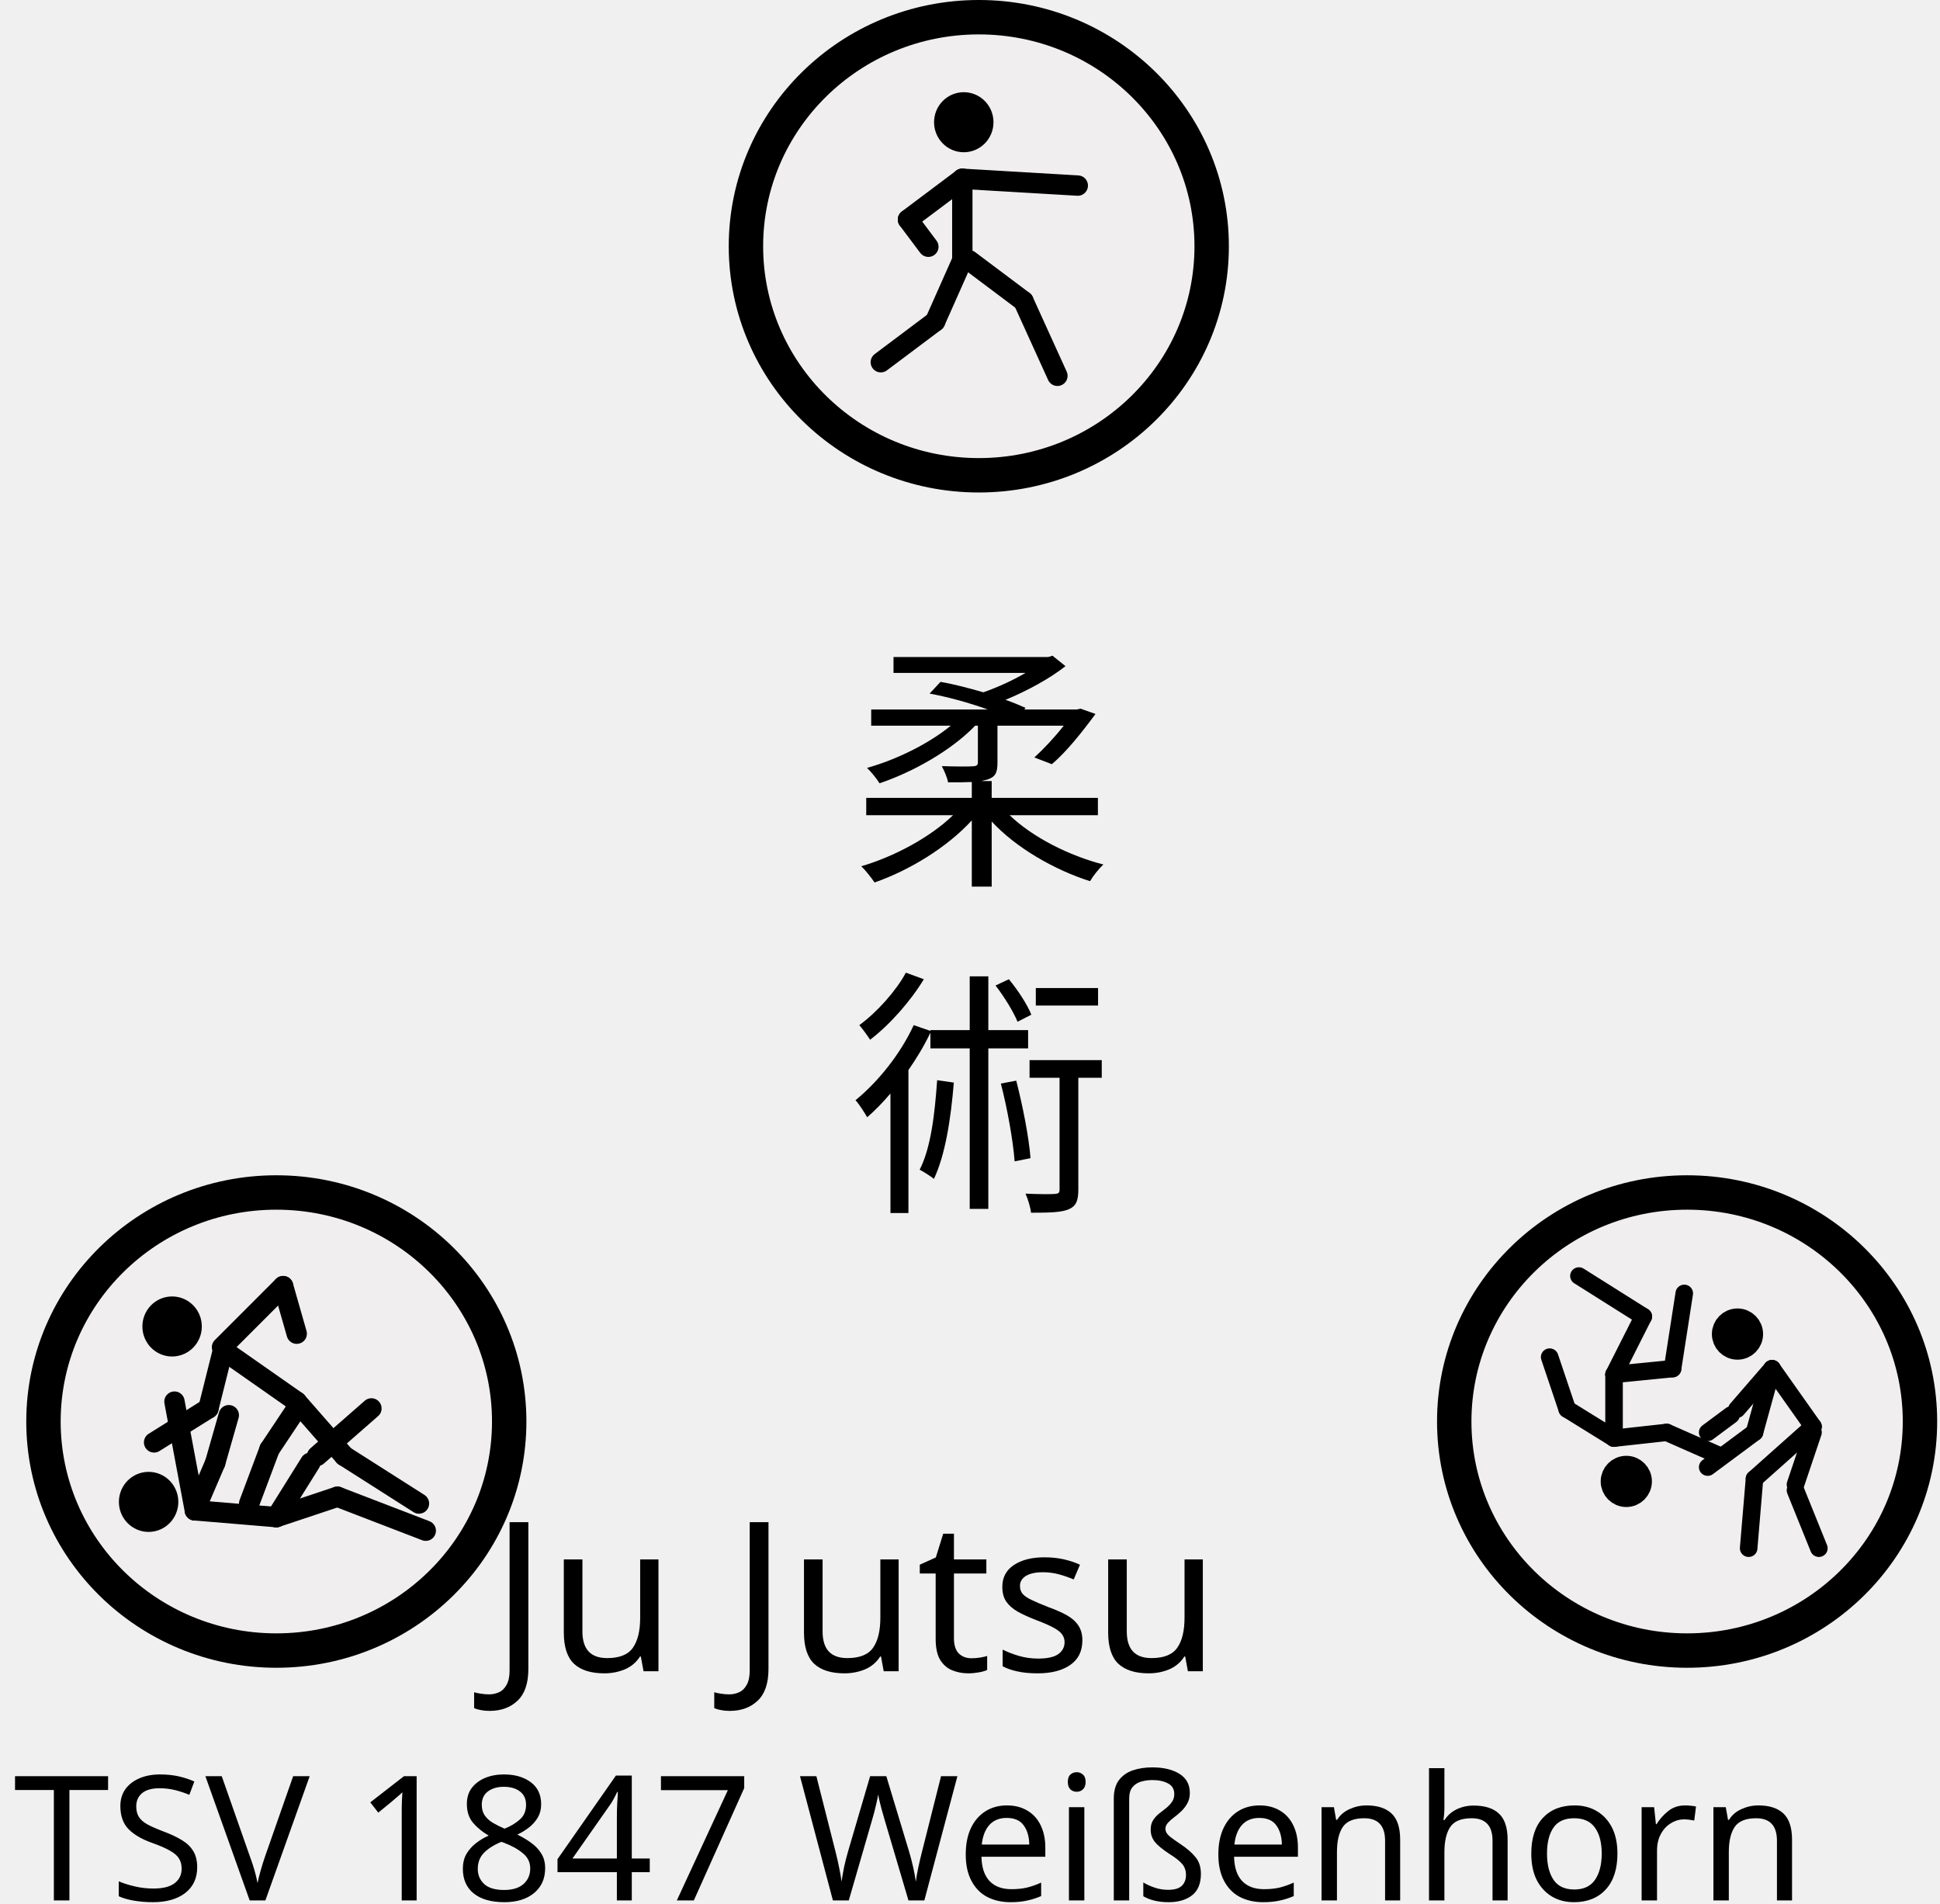
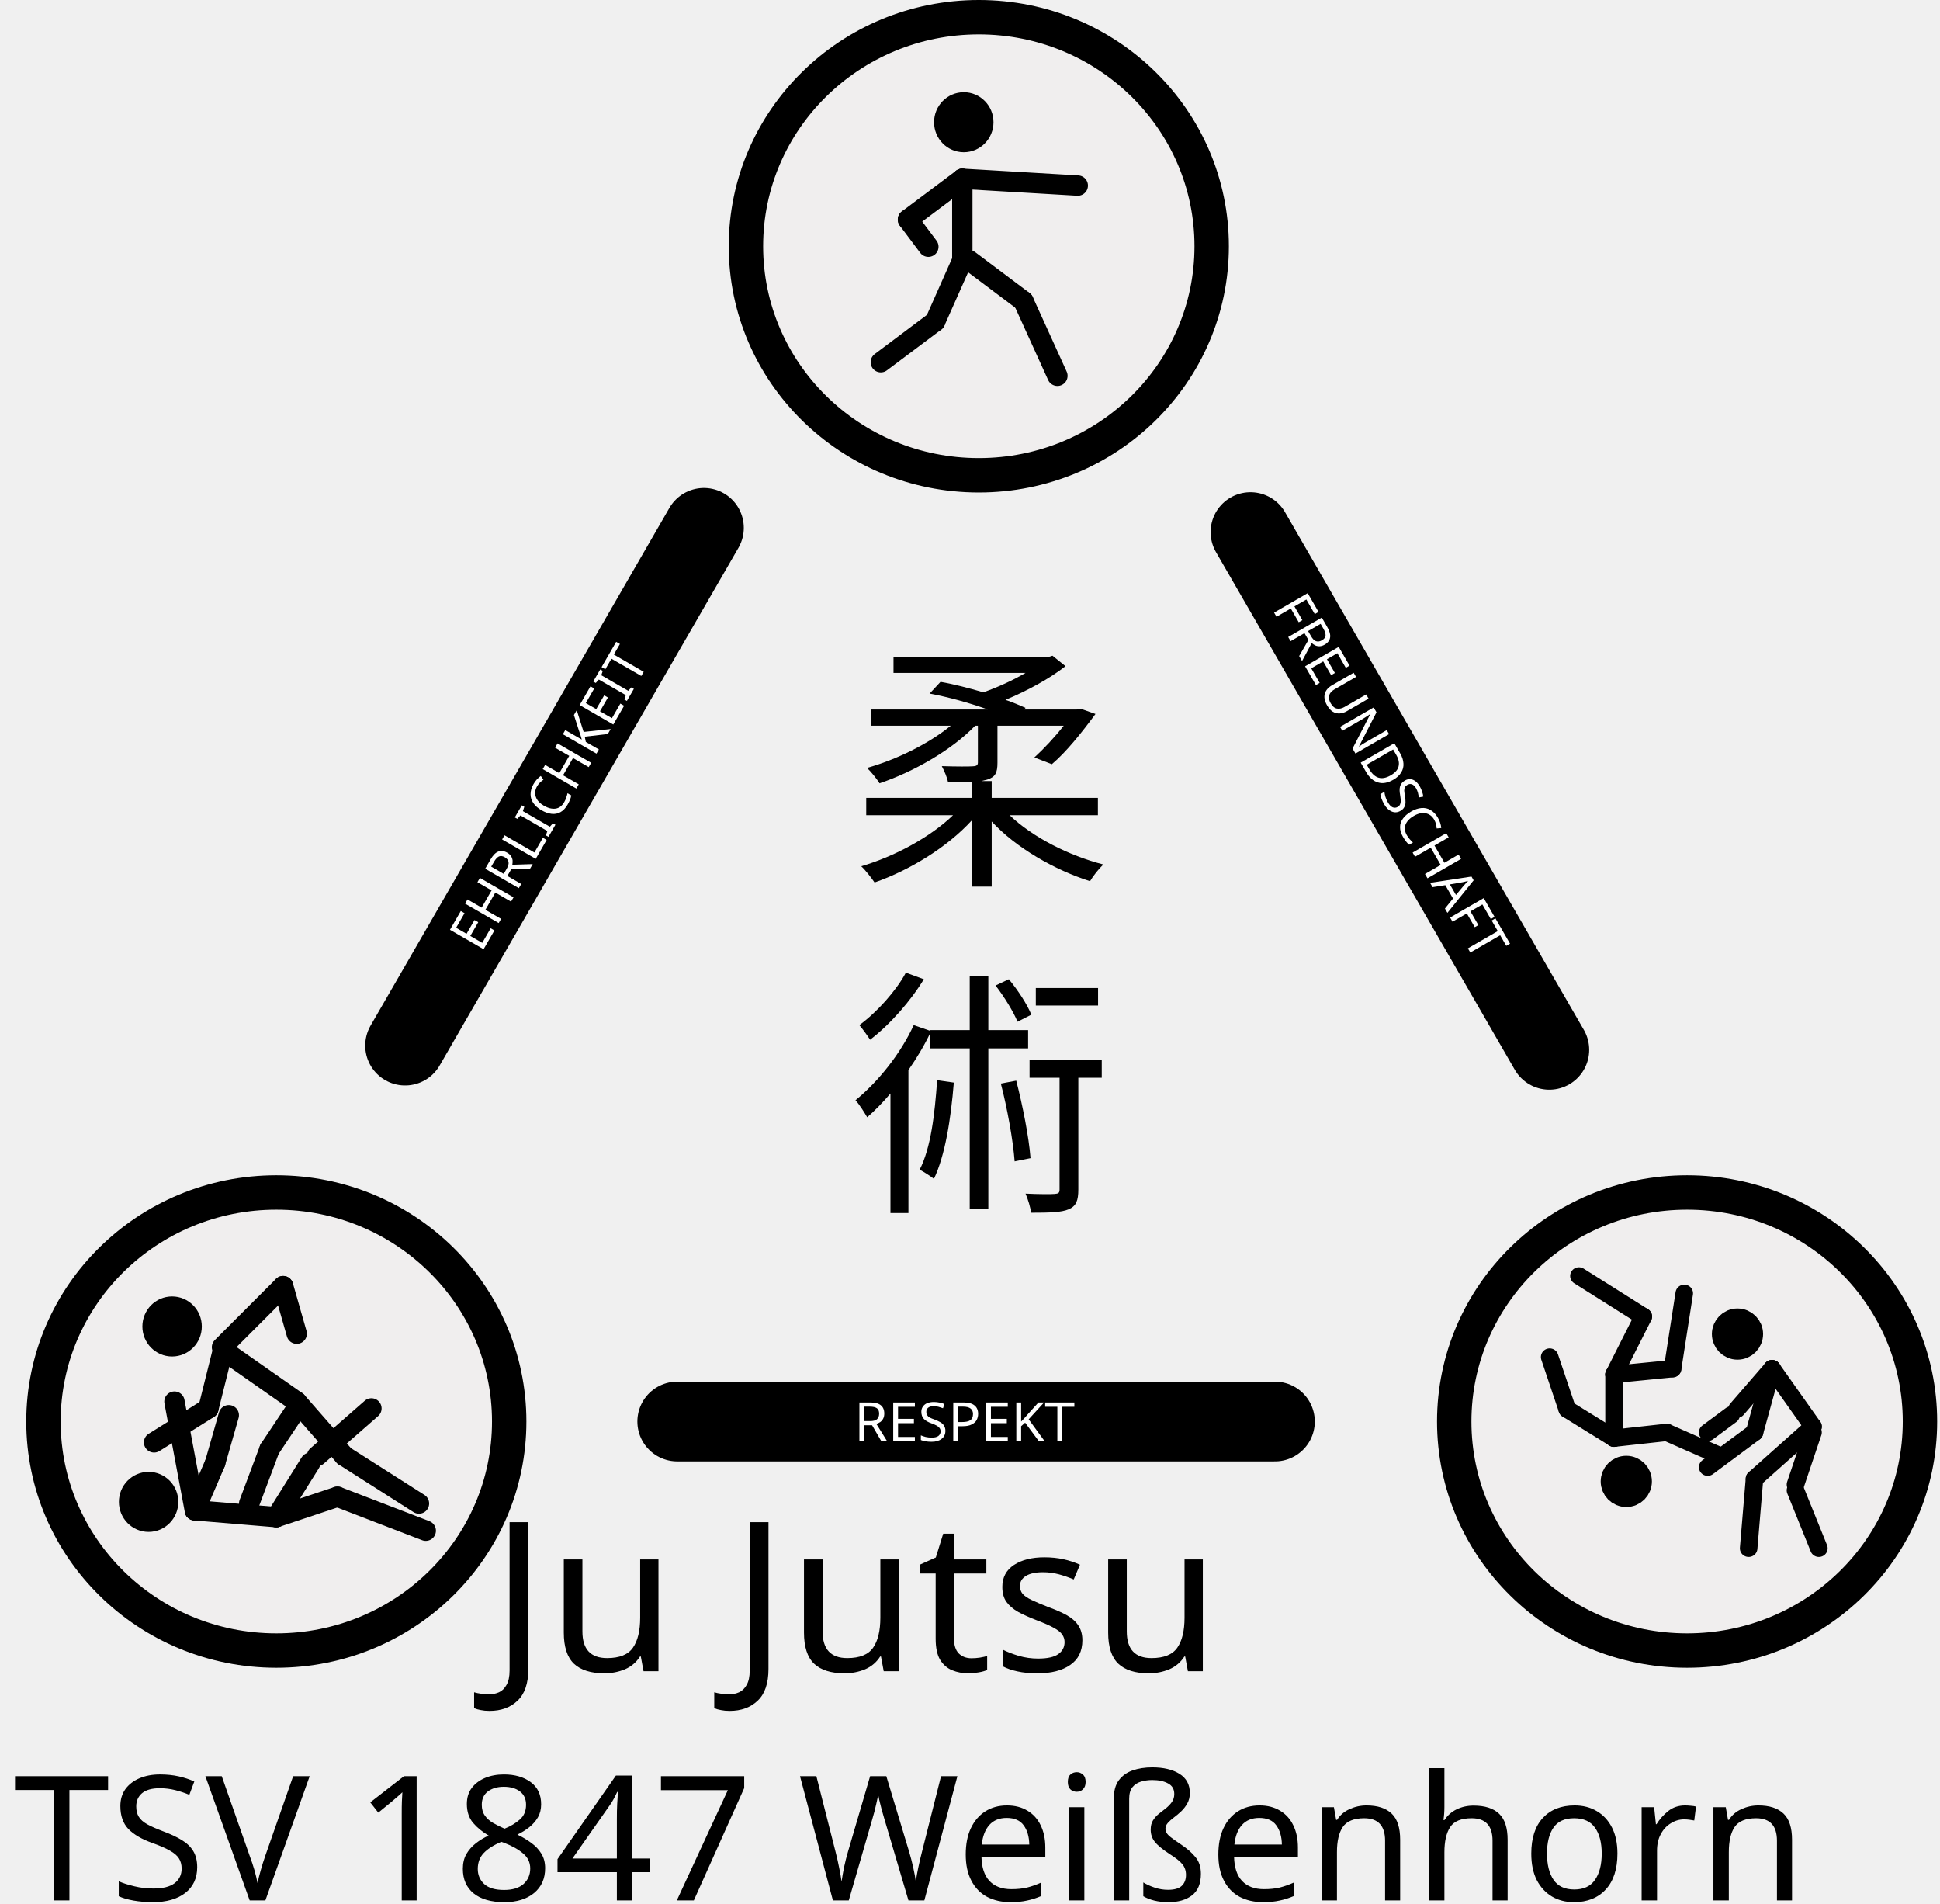
<svg xmlns="http://www.w3.org/2000/svg" width="188.937mm" height="185.315mm" viewBox="0 0 188.937 185.315" version="1.1" id="svg8">
-   <defs id="defs2">
-     <mask maskUnits="userSpaceOnUse" id="mask-powermask-path-effect1799">
-       <path id="mask-powermask-path-effect1799_box" style="fill:#ffffff;fill-opacity:1" d="m -196.762,18.273 h 38.87 v 60.176 h -38.87 z" />
-       <text xml:space="preserve" style="font-style:normal;font-weight:normal;font-size:5.292px;line-height:1.25;font-family:sans-serif;letter-spacing:0px;word-spacing:0px;fill:#000000;fill-opacity:1;stroke:none;stroke-width:0.132" x="-148.216" y="-127.46" id="text1797" transform="rotate(-60)">
-         <tspan id="tspan1795" x="-148.216" y="-127.46" style="fill:#000000;fill-opacity:1;stroke-width:0.132">EHRLICHKEIT</tspan>
-       </text>
-     </mask>
-     <filter id="mask-powermask-path-effect1799_inverse" style="color-interpolation-filters:sRGB" height="100" width="100" x="-50" y="-50">
-       <feColorMatrix id="mask-powermask-path-effect1799_primitive1" values="1" type="saturate" result="fbSourceGraphic" />
-       <feColorMatrix id="mask-powermask-path-effect1799_primitive2" values="-1 0 0 0 1 0 -1 0 0 1 0 0 -1 0 1 0 0 0 1 0 " in="fbSourceGraphic" />
-     </filter>
-     <mask maskUnits="userSpaceOnUse" id="mask-powermask-path-effect2274">
-       <path id="mask-powermask-path-effect2274_box" style="fill:#ffffff;fill-opacity:1" d="m -114.43,18.685 h 38.87 v 60.176 h -38.87 z" />
-       <text xml:space="preserve" style="font-style:normal;font-weight:normal;font-size:5.292px;line-height:1.25;font-family:sans-serif;letter-spacing:0px;word-spacing:0px;fill:#000000;fill-opacity:1;stroke:none;stroke-width:0.132" x="-26.94" y="108.583" id="text2272" transform="rotate(60)">
-         <tspan id="tspan2270" x="-26.94" y="108.583" style="fill:#000000;fill-opacity:1;stroke-width:0.132">FREUNDSCHAFT</tspan>
-       </text>
-     </mask>
-     <filter id="mask-powermask-path-effect2274_inverse" style="color-interpolation-filters:sRGB" height="100" width="100" x="-50" y="-50">
-       <feColorMatrix id="mask-powermask-path-effect2274_primitive1" values="1" type="saturate" result="fbSourceGraphic" />
-       <feColorMatrix id="mask-powermask-path-effect2274_primitive2" values="-1 0 0 0 1 0 -1 0 0 1 0 0 -1 0 1 0 0 0 1 0 " in="fbSourceGraphic" />
-     </filter>
-     <mask maskUnits="userSpaceOnUse" id="mask-powermask-path-effect2307">
-       <path id="mask-powermask-path-effect2307_box" style="fill:#ffffff;fill-opacity:1" d="m -170.257,105.286 h 67.974 v 9.766 h -67.974 z" />
-       <text id="text2305" y="112.095" x="-148.147" style="font-style:normal;font-weight:normal;font-size:5.292px;line-height:1.25;font-family:sans-serif;letter-spacing:0px;word-spacing:0px;fill:#000000;fill-opacity:1;stroke:none;stroke-width:0.132" xml:space="preserve">
-         <tspan style="fill:#000000;fill-opacity:1;stroke-width:0.132" y="112.095" x="-148.147" id="tspan2303">RESPEKT</tspan>
-       </text>
-     </mask>
-     <filter id="mask-powermask-path-effect2307_inverse" style="color-interpolation-filters:sRGB" height="100" width="100" x="-50" y="-50">
-       <feColorMatrix id="mask-powermask-path-effect2307_primitive1" values="1" type="saturate" result="fbSourceGraphic" />
-       <feColorMatrix id="mask-powermask-path-effect2307_primitive2" values="-1 0 0 0 1 0 -1 0 0 1 0 0 -1 0 1 0 0 0 1 0 " in="fbSourceGraphic" />
-     </filter>
-   </defs>
+   <defs id="defs2" />
  <g id="layer1" transform="translate(241.8585,28.23879)">
    <flowRoot xml:space="preserve" id="flowRoot4645" style="font-style:normal;font-weight:normal;font-size:40px;line-height:1.25;font-family:sans-serif;letter-spacing:0px;word-spacing:0px;fill:#000000;fill-opacity:1;stroke:none">
      <flowRegion id="flowRegion4647">
        <rect id="rect4649" width="600" height="480" x="982.466" y="1185.323" />
      </flowRegion>
      <flowPara id="flowPara4651" />
    </flowRoot>
    <text xml:space="preserve" style="font-style:normal;font-weight:normal;font-size:10.16px;line-height:1.25;font-family:sans-serif;text-align:center;letter-spacing:0px;word-spacing:0px;text-anchor:middle;fill:#000000;fill-opacity:1;stroke:none;stroke-width:0.106" x="-146.658" y="134.485" id="text4655">
      <tspan id="tspan4653" x="-146.658" y="134.485" style="font-size:20.32px;text-align:center;text-anchor:middle;stroke-width:0.106">Ju Jutsu </tspan>
      <tspan x="-146.658" y="156.796" style="font-size:16.933px;text-align:center;text-anchor:middle;stroke-width:0.106" id="tspan892">TSV 1847 Weißenhorn</tspan>
    </text>
    <g id="g2038" transform="translate(-10.52714)">
      <ellipse ry="22.301" rx="22.679" cx="-136.005" cy="-4.263" id="path4567" style="fill:#ff0000;fill-opacity:0.009;stroke:#000000;stroke-width:3.35;stroke-linecap:round;stroke-miterlimit:4;stroke-dasharray:none;stroke-opacity:1" />
      <ellipse ry="22.301" rx="22.679" cx="-204.419" cy="110.169" id="path4567-5" style="fill:#ff0000;fill-opacity:0.009;stroke:#000000;stroke-width:3.35;stroke-linecap:round;stroke-miterlimit:4;stroke-dasharray:none;stroke-opacity:1" />
      <ellipse ry="22.301" rx="22.679" cx="-67.024" cy="110.169" id="path4567-6" style="fill:#ff0000;fill-opacity:0.009;stroke:#000000;stroke-width:3.35;stroke-linecap:round;stroke-miterlimit:4;stroke-dasharray:none;stroke-opacity:1" />
      <text id="text4641" y="56.06" x="-148.423" style="font-style:normal;font-weight:normal;font-size:5.292px;line-height:1.25;font-family:sans-serif;letter-spacing:0px;word-spacing:0px;fill:#000000;fill-opacity:1;stroke:none;stroke-width:0.132" xml:space="preserve">
        <tspan style="font-size:25.4px;stroke-width:0.132" y="56.06" x="-148.423" id="tspan4639">柔</tspan>
        <tspan id="tspan4643" style="font-size:25.4px;stroke-width:0.132" y="87.81" x="-148.423">術</tspan>
      </text>
      <g transform="matrix(0.5,0,0,0.5,-293.7156,118.4819)" id="g1421">
        <ellipse style="fill:#000000;fill-opacity:1;stroke:#000000;stroke-width:6.261;stroke-linecap:round;stroke-miterlimit:4;stroke-dasharray:none;stroke-opacity:1" id="path991-0" cx="153.716" cy="-0.976" rx="2.657" ry="2.717" />
        <ellipse style="fill:#000000;fill-opacity:1;stroke:#000000;stroke-width:6.261;stroke-linecap:round;stroke-miterlimit:4;stroke-dasharray:none;stroke-opacity:1" id="path991-2" cx="158.29" cy="-35.135" rx="2.657" ry="2.717" />
        <path style="fill:none;stroke:#000000;stroke-width:3.965;stroke-linecap:round;stroke-linejoin:miter;stroke-miterlimit:4;stroke-dasharray:none;stroke-opacity:1" d="m 166.688,-8.594 -3.969,9.26" id="path989-7-1-3" />
        <path style="fill:none;stroke:#000000;stroke-width:3.965;stroke-linecap:round;stroke-linejoin:miter;stroke-miterlimit:4;stroke-dasharray:none;stroke-opacity:1" d="M 162.719,0.667 158.75,-20.5" id="path989-7-1-7" />
        <path style="fill:none;stroke:#000000;stroke-width:3.965;stroke-linecap:round;stroke-linejoin:miter;stroke-miterlimit:4;stroke-dasharray:none;stroke-opacity:1" d="m 169.333,-17.854 -2.646,9.26" id="path989-7-1-5" />
        <path style="fill:none;stroke:#000000;stroke-width:3.965;stroke-linecap:round;stroke-linejoin:miter;stroke-miterlimit:4;stroke-dasharray:none;stroke-opacity:1" d="m 178.594,1.99 -15.875,-1.323" id="path989-7-1-9" />
        <path style="fill:none;stroke:#000000;stroke-width:3.965;stroke-linecap:round;stroke-linejoin:miter;stroke-miterlimit:4;stroke-dasharray:none;stroke-opacity:1" d="M 185.208,-8.594 178.594,1.99" id="path989-7-1-2" />
        <path style="fill:none;stroke:#000000;stroke-width:3.965;stroke-linecap:round;stroke-linejoin:miter;stroke-miterlimit:4;stroke-dasharray:none;stroke-opacity:1" d="m 197.115,-19.177 -10.583,9.26" id="path989-7-1-36" />
        <path style="fill:none;stroke:#000000;stroke-width:3.965;stroke-linecap:round;stroke-linejoin:miter;stroke-miterlimit:4;stroke-dasharray:none;stroke-opacity:1" d="m 178.594,1.99 11.906,-3.969" id="path989-7-1-1" />
        <path style="fill:none;stroke:#000000;stroke-width:3.965;stroke-linecap:round;stroke-linejoin:miter;stroke-miterlimit:4;stroke-dasharray:none;stroke-opacity:1" d="M 207.698,4.635 190.5,-1.979" id="path989-7-1-29" />
        <path style="fill:none;stroke:#000000;stroke-width:3.965;stroke-linecap:round;stroke-linejoin:miter;stroke-miterlimit:4;stroke-dasharray:none;stroke-opacity:1" d="m 191.823,-9.917 14.552,9.26" id="path989-7-1-31" />
        <path style="fill:none;stroke:#000000;stroke-width:3.965;stroke-linecap:round;stroke-linejoin:miter;stroke-miterlimit:4;stroke-dasharray:none;stroke-opacity:1" d="m 182.563,-20.5 9.26,10.583" id="path989-7-1-94" />
        <path style="fill:none;stroke:#000000;stroke-width:3.965;stroke-linecap:round;stroke-linejoin:miter;stroke-miterlimit:4;stroke-dasharray:none;stroke-opacity:1" d="m 182.563,-19.177 -5.292,7.937" id="path989-7-1-78" />
        <path style="fill:none;stroke:#000000;stroke-width:3.965;stroke-linecap:round;stroke-linejoin:miter;stroke-miterlimit:4;stroke-dasharray:none;stroke-opacity:1" d="M 177.271,-11.24 173.302,-0.656" id="path989-7-1-4" />
        <path style="fill:none;stroke:#000000;stroke-width:3.965;stroke-linecap:round;stroke-linejoin:miter;stroke-miterlimit:4;stroke-dasharray:none;stroke-opacity:1" d="m 169.333,-29.76 13.229,9.26" id="path989-7-1-50" />
        <path style="fill:none;stroke:#000000;stroke-width:3.965;stroke-linecap:round;stroke-linejoin:miter;stroke-miterlimit:4;stroke-dasharray:none;stroke-opacity:1" d="m 179.917,-42.99 -11.906,11.906" id="path989-7-1-361" />
        <path style="fill:none;stroke:#000000;stroke-width:3.965;stroke-linecap:round;stroke-linejoin:miter;stroke-miterlimit:4;stroke-dasharray:none;stroke-opacity:1" d="m 179.917,-42.99 2.646,9.26" id="path989-7-1-0" />
        <path style="fill:none;stroke:#000000;stroke-width:3.965;stroke-linecap:round;stroke-linejoin:miter;stroke-miterlimit:4;stroke-dasharray:none;stroke-opacity:1" d="m 168.01,-29.76 -2.646,10.583" id="path989-7-1-6" />
        <path style="fill:none;stroke:#000000;stroke-width:3.965;stroke-linecap:round;stroke-linejoin:miter;stroke-miterlimit:4;stroke-dasharray:none;stroke-opacity:1" d="m 165.365,-19.177 -10.583,6.615" id="path989-7-1-32" />
      </g>
      <g transform="matrix(0.4308406,0,0,0.4264374,-165.9041,83.30032)" id="g1443">
        <path style="fill:none;stroke:#000000;stroke-width:3.965;stroke-linecap:round;stroke-linejoin:miter;stroke-miterlimit:4;stroke-dasharray:none;stroke-opacity:1" d="m 244.74,76.073 -1.323,15.875" id="path989-7-18" />
        <path style="fill:none;stroke:#000000;stroke-width:3.965;stroke-linecap:round;stroke-linejoin:miter;stroke-miterlimit:4;stroke-dasharray:none;stroke-opacity:1" d="m 205.052,29.771 14.552,9.26" id="path989" />
        <ellipse style="fill:#000000;fill-opacity:1;stroke:#000000;stroke-width:6.261;stroke-linecap:round;stroke-miterlimit:4;stroke-dasharray:none;stroke-opacity:1" id="path991" cx="240.894" cy="43.04" rx="2.657" ry="2.717" />
        <ellipse style="fill:#000000;fill-opacity:1;stroke:#000000;stroke-width:6.261;stroke-linecap:round;stroke-miterlimit:4;stroke-dasharray:none;stroke-opacity:1" id="path991-3" cx="215.761" cy="76.682" rx="2.657" ry="2.717" />
        <path style="fill:none;stroke:#000000;stroke-width:3.965;stroke-linecap:round;stroke-linejoin:miter;stroke-miterlimit:4;stroke-dasharray:none;stroke-opacity:1" d="m 212.99,52.26 6.615,-13.229" id="path989-6" />
        <path style="fill:none;stroke:#000000;stroke-width:3.965;stroke-linecap:round;stroke-linejoin:miter;stroke-miterlimit:4;stroke-dasharray:none;stroke-opacity:1" d="M 212.99,52.26 V 66.813" id="path989-7" />
        <path style="fill:none;stroke:#000000;stroke-width:3.965;stroke-linecap:round;stroke-linejoin:miter;stroke-miterlimit:4;stroke-dasharray:none;stroke-opacity:1" d="m 202.406,60.198 10.583,6.615" id="path989-7-5" />
        <path style="fill:none;stroke:#000000;stroke-width:3.965;stroke-linecap:round;stroke-linejoin:miter;stroke-miterlimit:4;stroke-dasharray:none;stroke-opacity:1" d="m 202.406,60.198 -3.969,-11.906" id="path989-7-3" />
        <path style="fill:none;stroke:#000000;stroke-width:3.965;stroke-linecap:round;stroke-linejoin:miter;stroke-miterlimit:4;stroke-dasharray:none;stroke-opacity:1" d="m 212.99,66.813 11.906,-1.323" id="path989-7-56" />
        <path style="fill:none;stroke:#000000;stroke-width:3.965;stroke-linecap:round;stroke-linejoin:miter;stroke-miterlimit:4;stroke-dasharray:none;stroke-opacity:1" d="m 224.896,65.49 11.906,5.292" id="path989-7-2" />
        <path style="fill:none;stroke:#000000;stroke-width:3.965;stroke-linecap:round;stroke-linejoin:miter;stroke-miterlimit:4;stroke-dasharray:none;stroke-opacity:1" d="m 212.99,52.26 13.229,-1.323" id="path989-7-9" />
        <path style="fill:none;stroke:#000000;stroke-width:3.965;stroke-linecap:round;stroke-linejoin:miter;stroke-miterlimit:4;stroke-dasharray:none;stroke-opacity:1" d="m 228.865,33.74 -2.646,17.198" id="path989-7-1" />
        <path style="fill:none;stroke:#000000;stroke-width:3.965;stroke-linecap:round;stroke-linejoin:miter;stroke-miterlimit:4;stroke-dasharray:none;stroke-opacity:1" d="M 248.708,50.938 244.74,65.49" id="path989-7-27" />
        <path style="fill:none;stroke:#000000;stroke-width:3.965;stroke-linecap:round;stroke-linejoin:miter;stroke-miterlimit:4;stroke-dasharray:none;stroke-opacity:1" d="m 244.74,65.49 -10.583,7.938" id="path989-7-0" />
        <path style="fill:none;stroke:#000000;stroke-width:3.965;stroke-linecap:round;stroke-linejoin:miter;stroke-miterlimit:4;stroke-dasharray:none;stroke-opacity:1" d="m 234.156,65.49 5.292,-3.969" id="path989-7-93" />
        <path style="fill:none;stroke:#000000;stroke-width:3.965;stroke-linecap:round;stroke-linejoin:miter;stroke-miterlimit:4;stroke-dasharray:none;stroke-opacity:1" d="m 248.708,50.938 -7.938,9.26" id="path989-7-6" />
        <path style="fill:none;stroke:#000000;stroke-width:3.965;stroke-linecap:round;stroke-linejoin:miter;stroke-miterlimit:4;stroke-dasharray:none;stroke-opacity:1" d="m 248.708,50.938 9.26,13.229" id="path989-7-06" />
        <path style="fill:none;stroke:#000000;stroke-width:3.965;stroke-linecap:round;stroke-linejoin:miter;stroke-miterlimit:4;stroke-dasharray:none;stroke-opacity:1" d="m 244.74,76.073 13.229,-11.906" id="path989-7-26" />
        <path style="fill:none;stroke:#000000;stroke-width:3.965;stroke-linecap:round;stroke-linejoin:miter;stroke-miterlimit:4;stroke-dasharray:none;stroke-opacity:1" d="m 257.969,65.49 -3.969,11.906" id="path989-7-7" />
        <path style="fill:none;stroke:#000000;stroke-width:3.965;stroke-linecap:round;stroke-linejoin:miter;stroke-miterlimit:4;stroke-dasharray:none;stroke-opacity:1" d="m 254,78.719 5.292,13.229" id="path989-7-92" />
      </g>
      <g transform="matrix(0.5,0,0,0.5,-178.6218,74.82571)" id="g1531">
        <path transform="translate(-1.0208333e-5)" style="fill:none;stroke:#000000;stroke-width:3.965;stroke-linecap:round;stroke-linejoin:miter;stroke-miterlimit:4;stroke-dasharray:none;stroke-opacity:1" d="m 76.729,-143.531 5.292,-11.906" id="path989-7-1-06" />
        <ellipse transform="translate(-1.0208333e-5)" ry="2.717" rx="2.657" cy="-182.328" cx="82.306" id="path991-2-1" style="fill:#000000;fill-opacity:1;stroke:#000000;stroke-width:6.261;stroke-linecap:round;stroke-miterlimit:4;stroke-dasharray:none;stroke-opacity:1" />
        <path transform="translate(-1.0208333e-5)" style="fill:none;stroke:#000000;stroke-width:3.965;stroke-linecap:round;stroke-linejoin:miter;stroke-miterlimit:4;stroke-dasharray:none;stroke-opacity:1" d="m 66.146,-135.594 10.583,-7.938" id="path989-7-1-06-5" />
        <path transform="translate(-1.0208333e-5)" style="fill:none;stroke:#000000;stroke-width:3.965;stroke-linecap:round;stroke-linejoin:miter;stroke-miterlimit:4;stroke-dasharray:none;stroke-opacity:1" d="m 83.344,-155.437 10.583,7.938" id="path989-7-1-06-54" />
        <path transform="translate(-1.0208333e-5)" style="fill:none;stroke:#000000;stroke-width:3.965;stroke-linecap:round;stroke-linejoin:miter;stroke-miterlimit:4;stroke-dasharray:none;stroke-opacity:1" d="m 93.927,-147.5 6.615,14.552" id="path989-7-1-06-7" />
        <path style="fill:none;stroke:#000000;stroke-width:3.965;stroke-linecap:round;stroke-linejoin:miter;stroke-miterlimit:4;stroke-dasharray:none;stroke-opacity:1" d="m 82.021,-171.312 v 15.875" id="path989-7-1-06-6" />
        <path style="fill:none;stroke:#000000;stroke-width:3.965;stroke-linecap:round;stroke-linejoin:miter;stroke-miterlimit:4;stroke-dasharray:none;stroke-opacity:1" d="m 104.51,-169.99 -22.49,-1.323" id="path989-7-1-06-56" />
        <path style="fill:none;stroke:#000000;stroke-width:3.965;stroke-linecap:round;stroke-linejoin:miter;stroke-miterlimit:4;stroke-dasharray:none;stroke-opacity:1" d="m 82.021,-171.312 -10.583,7.938" id="path989-7-1-06-9" />
        <path style="fill:none;stroke:#000000;stroke-width:3.965;stroke-linecap:round;stroke-linejoin:miter;stroke-miterlimit:4;stroke-dasharray:none;stroke-opacity:1" d="m 71.438,-163.375 3.969,5.292" id="path989-7-1-06-3" />
      </g>
-       <path id="path3715-6" d="m -162.775,23.156 -29.104,50.41" style="fill:#ff0000;fill-opacity:1;stroke:#000000;stroke-width:7.766;stroke-linecap:round;stroke-linejoin:miter;stroke-miterlimit:4;stroke-dasharray:none;stroke-opacity:1" mask="url(#mask-powermask-path-effect1799)" />
-       <path id="path3715-7" d="m -109.547,23.568 29.104,50.41" style="fill:#ff0000;fill-opacity:1;stroke:#000000;stroke-width:7.766;stroke-linecap:round;stroke-linejoin:miter;stroke-miterlimit:4;stroke-dasharray:none;stroke-opacity:1" mask="url(#mask-powermask-path-effect2274)" />
-       <path style="fill:#ff0000;fill-opacity:1;stroke:#000000;stroke-width:7.766;stroke-linecap:round;stroke-linejoin:miter;stroke-miterlimit:4;stroke-dasharray:none;stroke-opacity:1" d="m -165.374,110.169 h 58.208" id="path3715" mask="url(#mask-powermask-path-effect2307)" />
+       <path id="path3715-6" d="m -162.775,23.156 -29.104,50.41" style="fill:#ff0000;fill-opacity:1;stroke:#000000;stroke-width:7.766;stroke-linecap:round;stroke-linejoin:miter;stroke-miterlimit:4;stroke-dasharray:none;stroke-opacity:1" />
+       <text xml:space="preserve" style="font-style:normal;font-weight:normal;font-size:5.292px;line-height:1.25;font-family:sans-serif;letter-spacing:0px;word-spacing:0px;fill:#ffffff;fill-opacity:1;stroke:none;stroke-width:0.132" x="-148.216" y="-127.46" id="text896" transform="rotate(-60)">
+         <tspan id="tspan894" x="-148.216" y="-127.46" style="fill:#ffffff;fill-opacity:1;stroke-width:0.132">EHRLICHKEIT</tspan>
+       </text>
+       <path id="path3715-7" d="m -109.547,23.568 29.104,50.41" style="fill:#ff0000;fill-opacity:1;stroke:#000000;stroke-width:7.766;stroke-linecap:round;stroke-linejoin:miter;stroke-miterlimit:4;stroke-dasharray:none;stroke-opacity:1" />
+       <text xml:space="preserve" style="font-style:normal;font-weight:normal;font-size:5.292px;line-height:1.25;font-family:sans-serif;letter-spacing:0px;word-spacing:0px;fill:#ffffff;fill-opacity:1;stroke:none;stroke-width:0.132" x="-26.94" y="108.583" id="text896-3" transform="rotate(60)">
+         <tspan id="tspan894-6" x="-26.94" y="108.583" style="fill:#ffffff;fill-opacity:1;stroke-width:0.132">FREUNDSCHAFT</tspan>
+       </text>
+       <g id="g904">
+         <path style="fill:#ff0000;fill-opacity:1;stroke:#000000;stroke-width:7.766;stroke-linecap:round;stroke-linejoin:miter;stroke-miterlimit:4;stroke-dasharray:none;stroke-opacity:1" d="m -165.374,110.169 h 58.208" id="path3715" />
+         <text id="text896-7" y="112.095" x="-148.147" style="font-style:normal;font-weight:normal;font-size:5.292px;line-height:1.25;font-family:sans-serif;letter-spacing:0px;word-spacing:0px;fill:#ffffff;fill-opacity:1;stroke:none;stroke-width:0.132" xml:space="preserve">
+           <tspan style="fill:#ffffff;fill-opacity:1;stroke-width:0.132" y="112.095" x="-148.147" id="tspan894-5">RESPEKT</tspan>
+         </text>
+       </g>
    </g>
    <flowRoot xml:space="preserve" id="flowRoot1970" style="font-style:normal;font-weight:normal;font-size:40px;line-height:1.25;font-family:sans-serif;letter-spacing:0px;word-spacing:0px;fill:#000000;fill-opacity:1;stroke:none" transform="matrix(0.2645833,0,0,0.2645833,-434.5691,-365.8667)">
      <flowRegion id="flowRegion1972">
        <rect id="rect1974" width="1580" height="1360" x="662.466" y="485.323" />
      </flowRegion>
      <flowPara id="flowPara1976" />
    </flowRoot>
  </g>
</svg>
